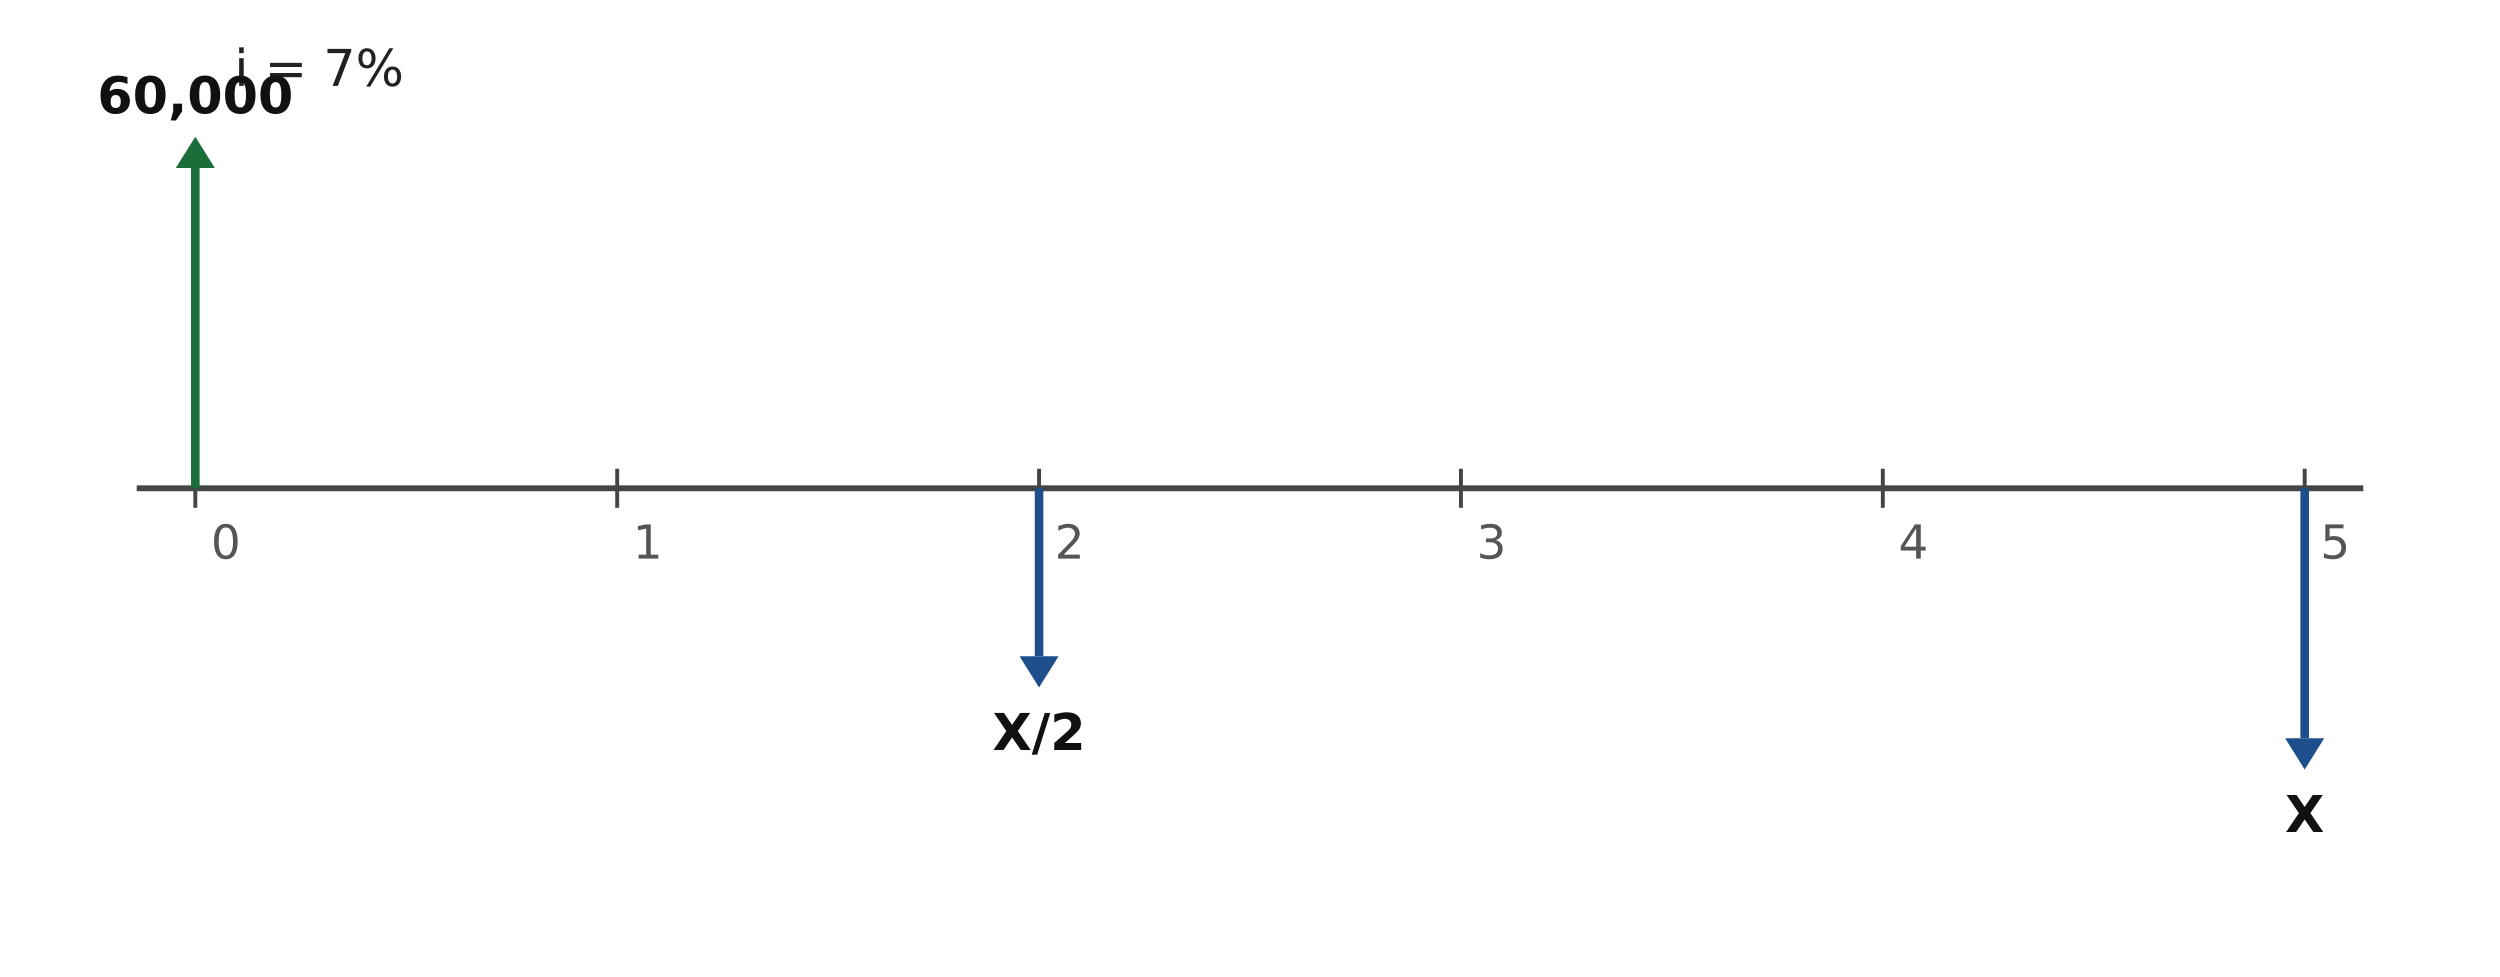
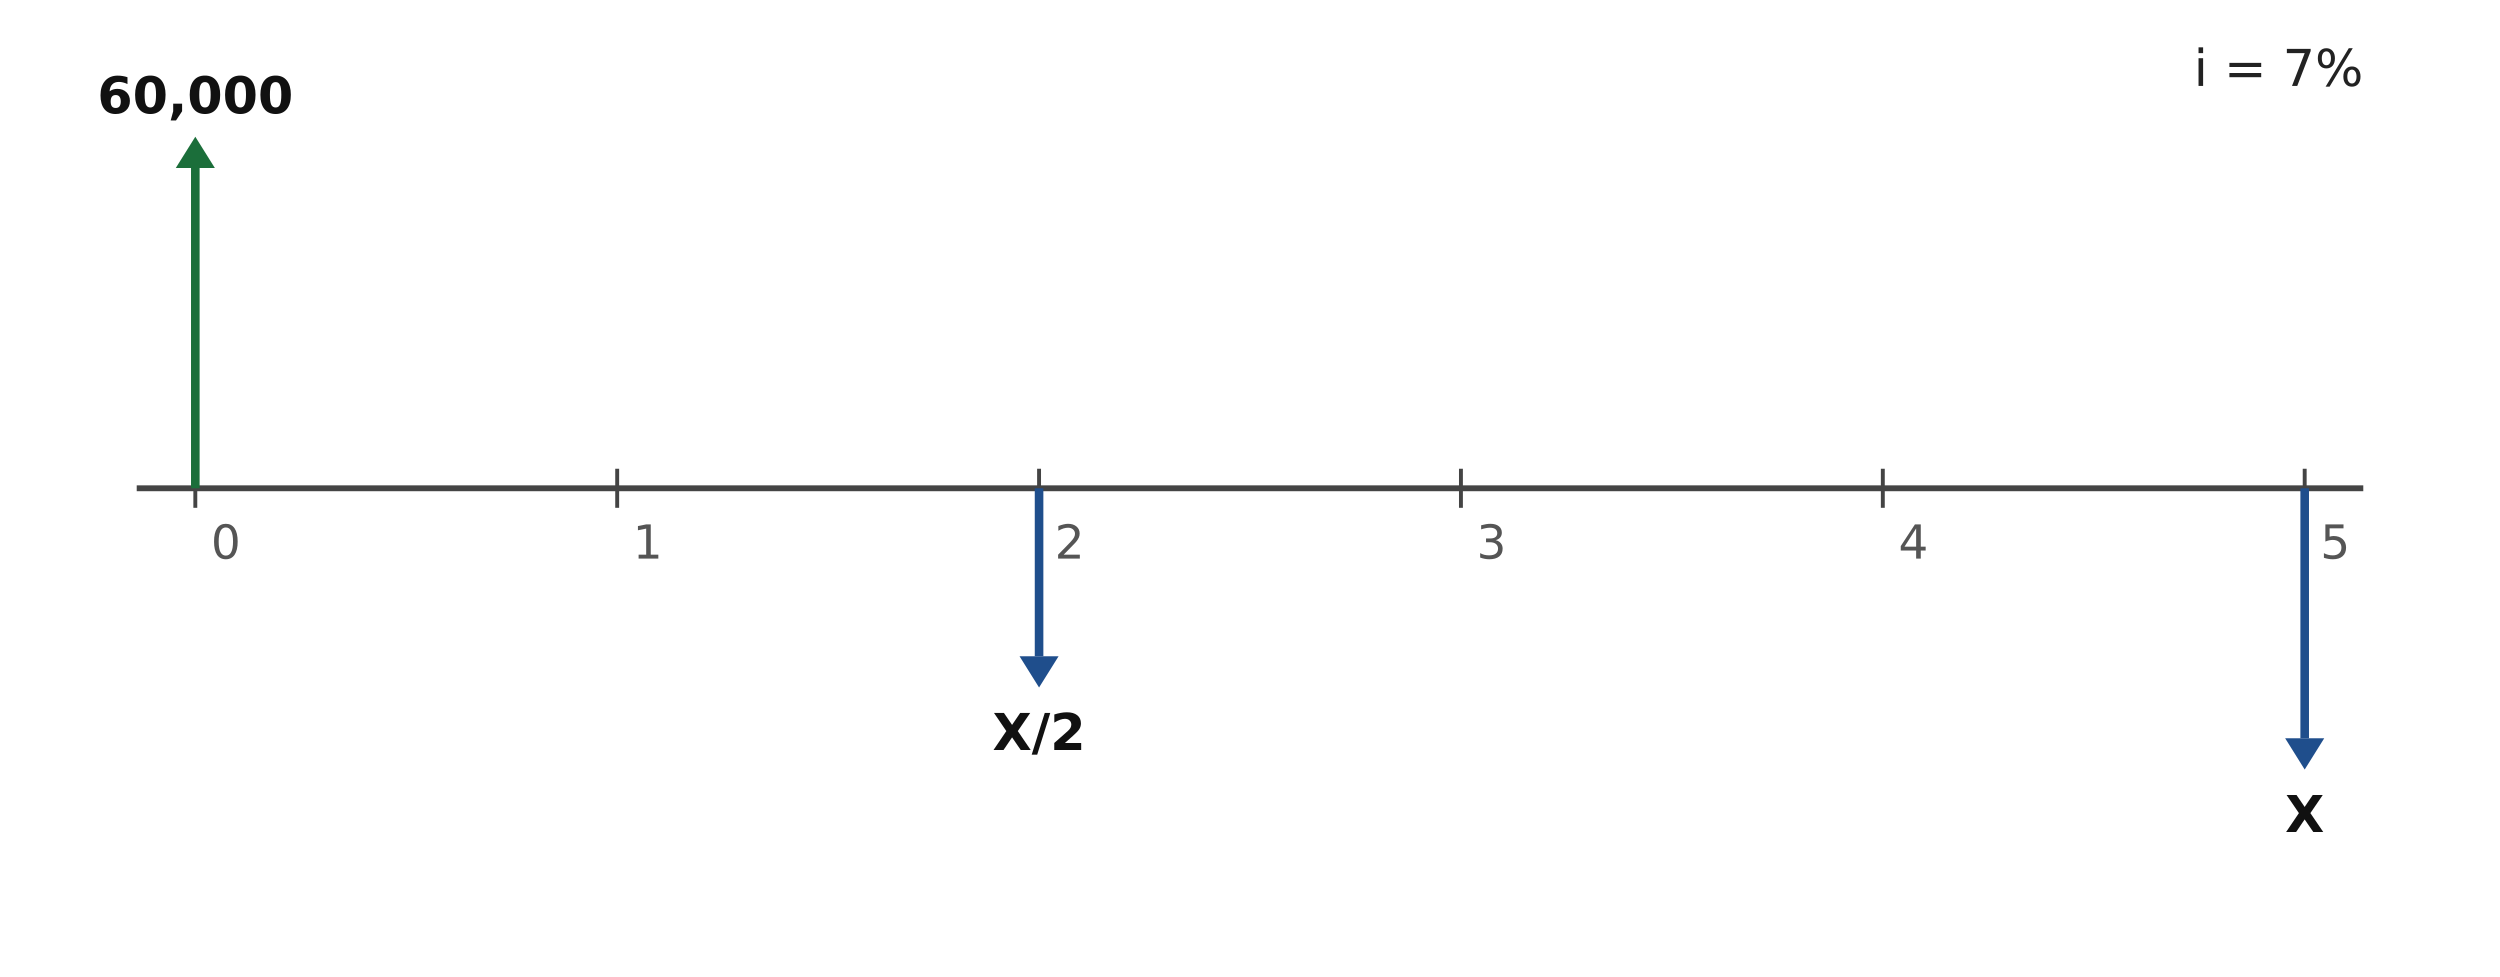
<svg xmlns="http://www.w3.org/2000/svg" viewBox="0 0 640 250" width="640" height="250" font-family="DejaVu Sans, Arial, sans-serif" font-size="13">
  <line x1="35" y1="125" x2="605" y2="125" stroke="#444" stroke-width="1.5" />
  <line x1="50.0" y1="120" x2="50.0" y2="130" stroke="#444" />
  <text x="54.0" y="143" fill="#555" font-size="12">0</text>
  <line x1="158.0" y1="120" x2="158.0" y2="130" stroke="#444" />
  <text x="162.0" y="143" fill="#555" font-size="12">1</text>
  <line x1="266.0" y1="120" x2="266.0" y2="130" stroke="#444" />
  <text x="270.0" y="143" fill="#555" font-size="12">2</text>
  <line x1="374.0" y1="120" x2="374.0" y2="130" stroke="#444" />
  <text x="378.0" y="143" fill="#555" font-size="12">3</text>
  <line x1="482.0" y1="120" x2="482.0" y2="130" stroke="#444" />
  <text x="486.0" y="143" fill="#555" font-size="12">4</text>
  <line x1="590.0" y1="120" x2="590.0" y2="130" stroke="#444" />
  <text x="594.0" y="143" fill="#555" font-size="12">5</text>
-   <text x="60" y="22" fill="#222">i = 7%</text>
+   <text x="605" y="22" text-anchor="end" fill="#222">i = 7%</text>
  <line x1="50.0" y1="125" x2="50.0" y2="43.0" stroke="#1b6e3a" stroke-width="2.2" />
  <path d="M45.0 43.0 L55.0 43.0 L50.0 35.0 Z" fill="#1b6e3a" />
  <text x="50.0" y="29.0" text-anchor="middle" fill="#111" font-weight="bold">60,000</text>
  <line x1="266.0" y1="125" x2="266.0" y2="168.0" stroke="#1f4e8c" stroke-width="2.2" />
  <path d="M261.0 168.0 L271.0 168.0 L266.0 176.0 Z" fill="#1f4e8c" />
  <text x="266.0" y="192.0" text-anchor="middle" fill="#111" font-weight="bold">X/2</text>
  <line x1="590.0" y1="125" x2="590.0" y2="189.0" stroke="#1f4e8c" stroke-width="2.2" />
  <path d="M585.0 189.0 L595.0 189.0 L590.0 197.0 Z" fill="#1f4e8c" />
  <text x="590.0" y="213.0" text-anchor="middle" fill="#111" font-weight="bold">X</text>
</svg>
